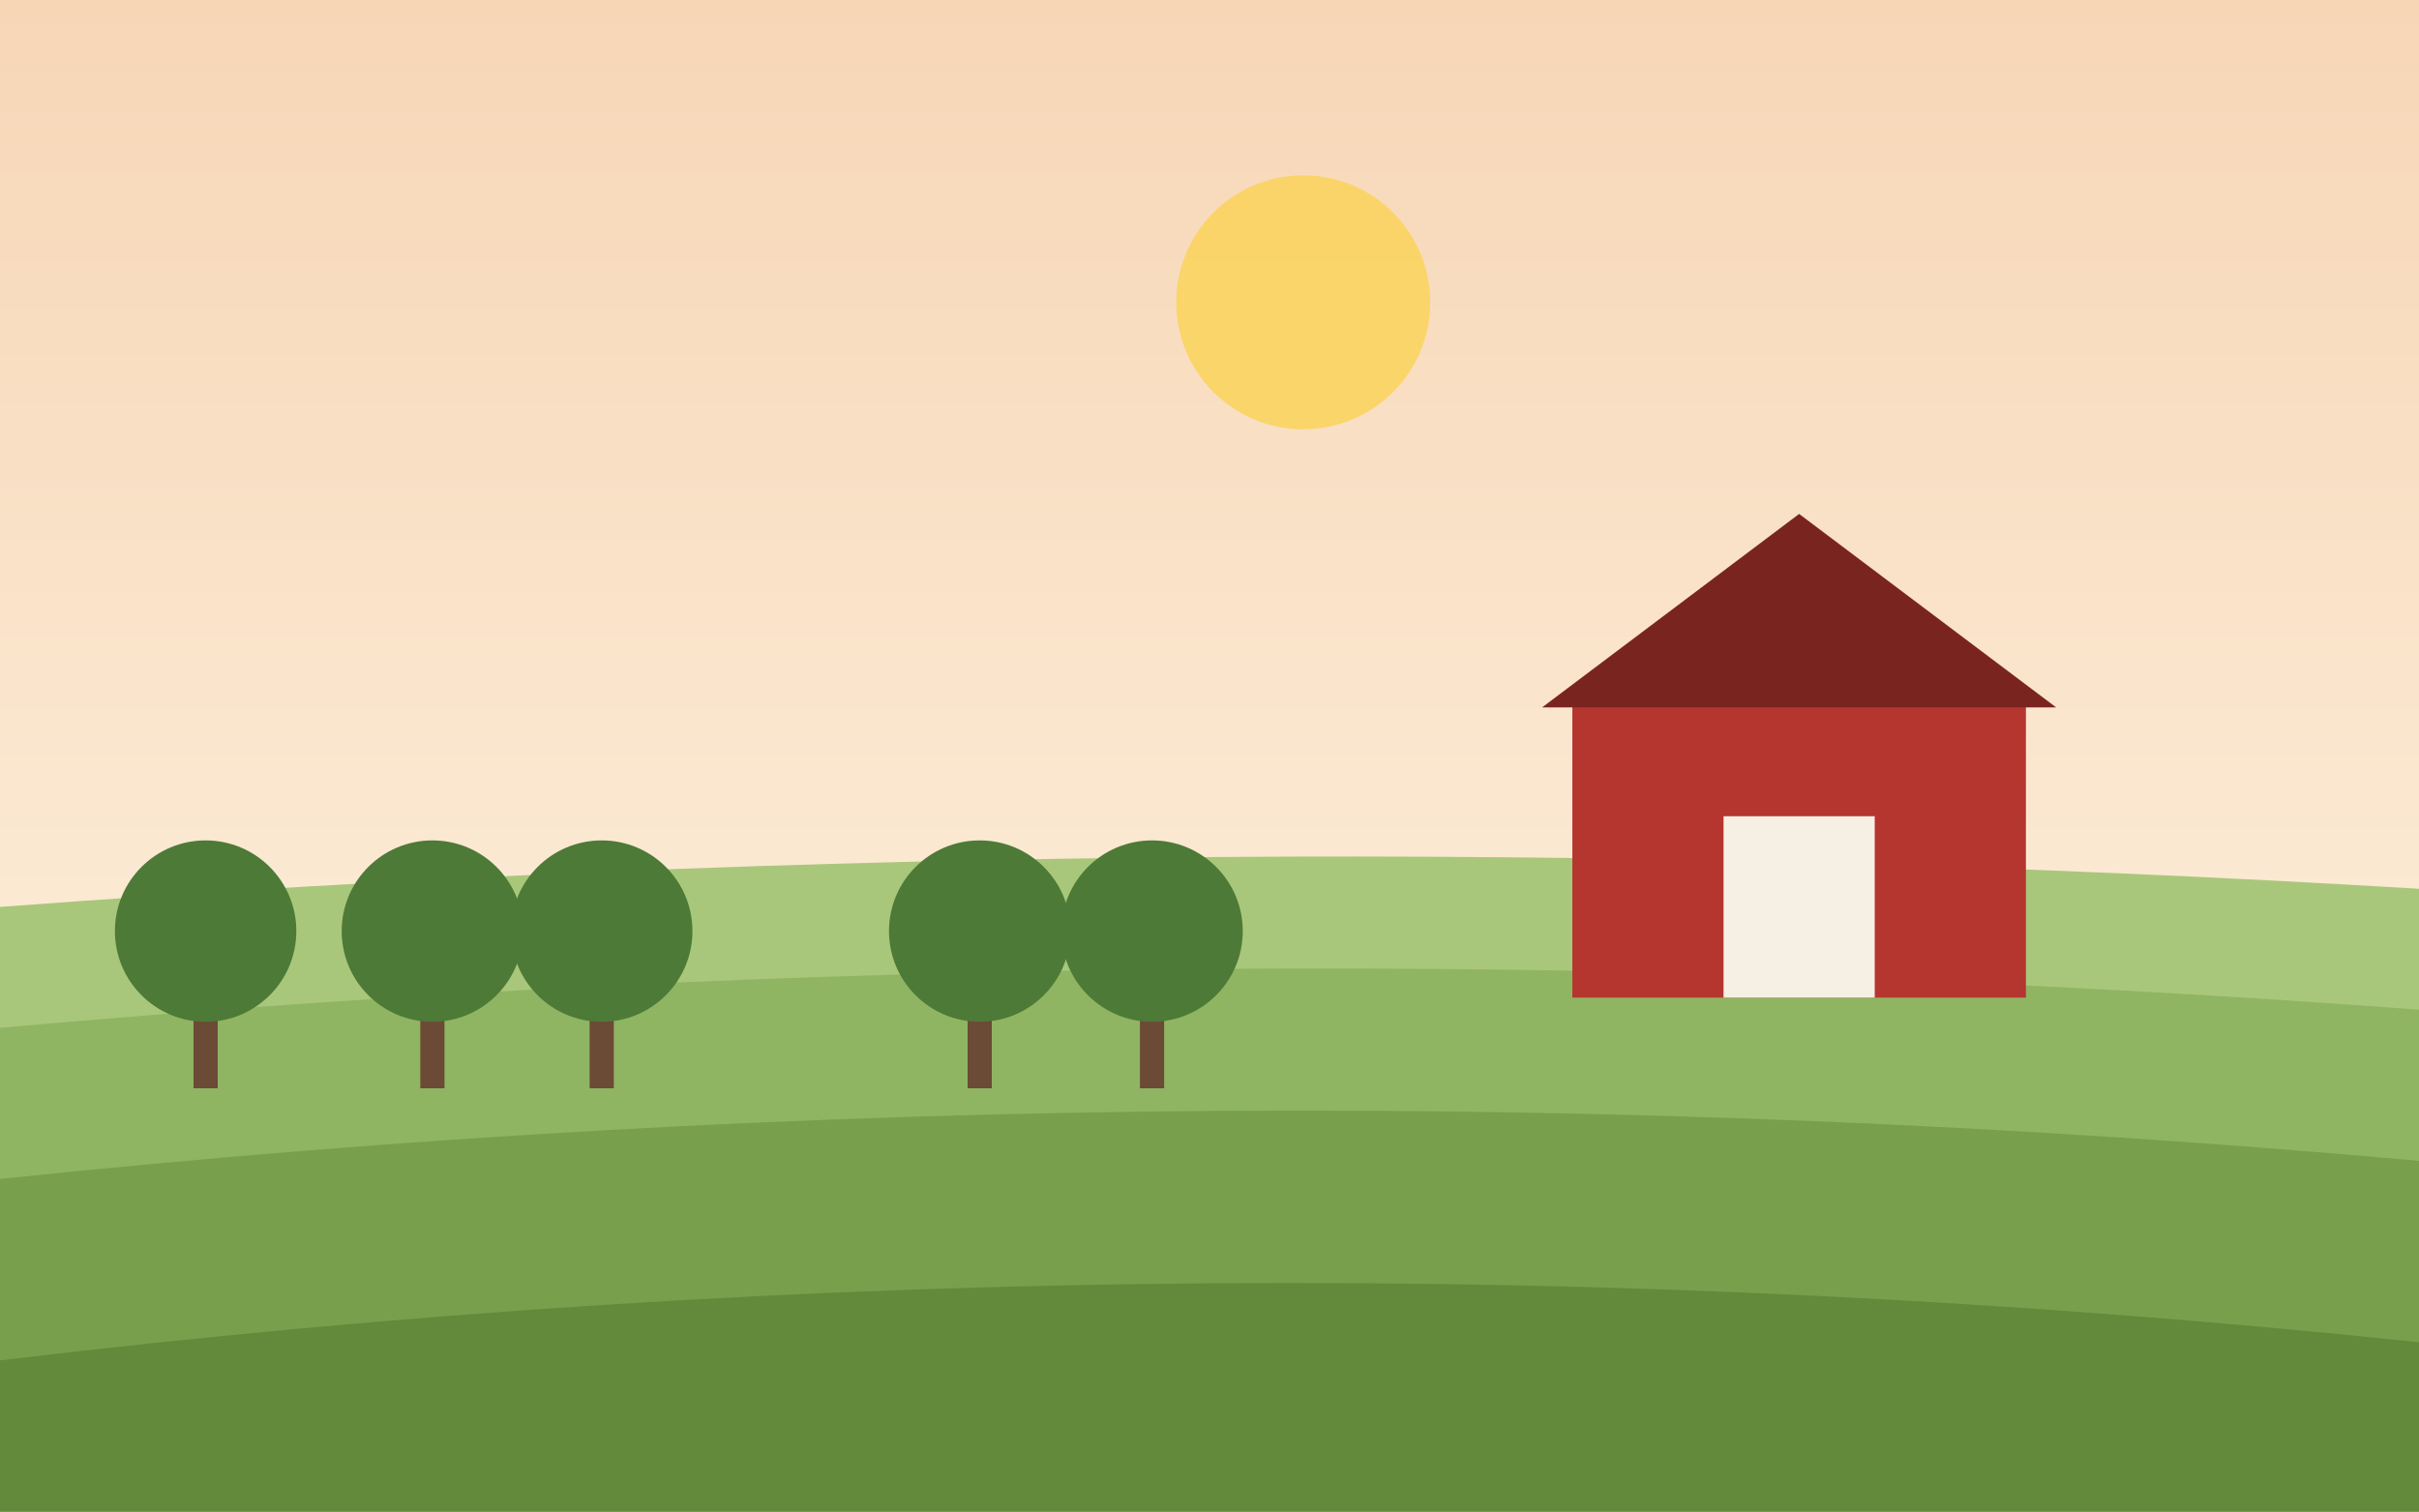
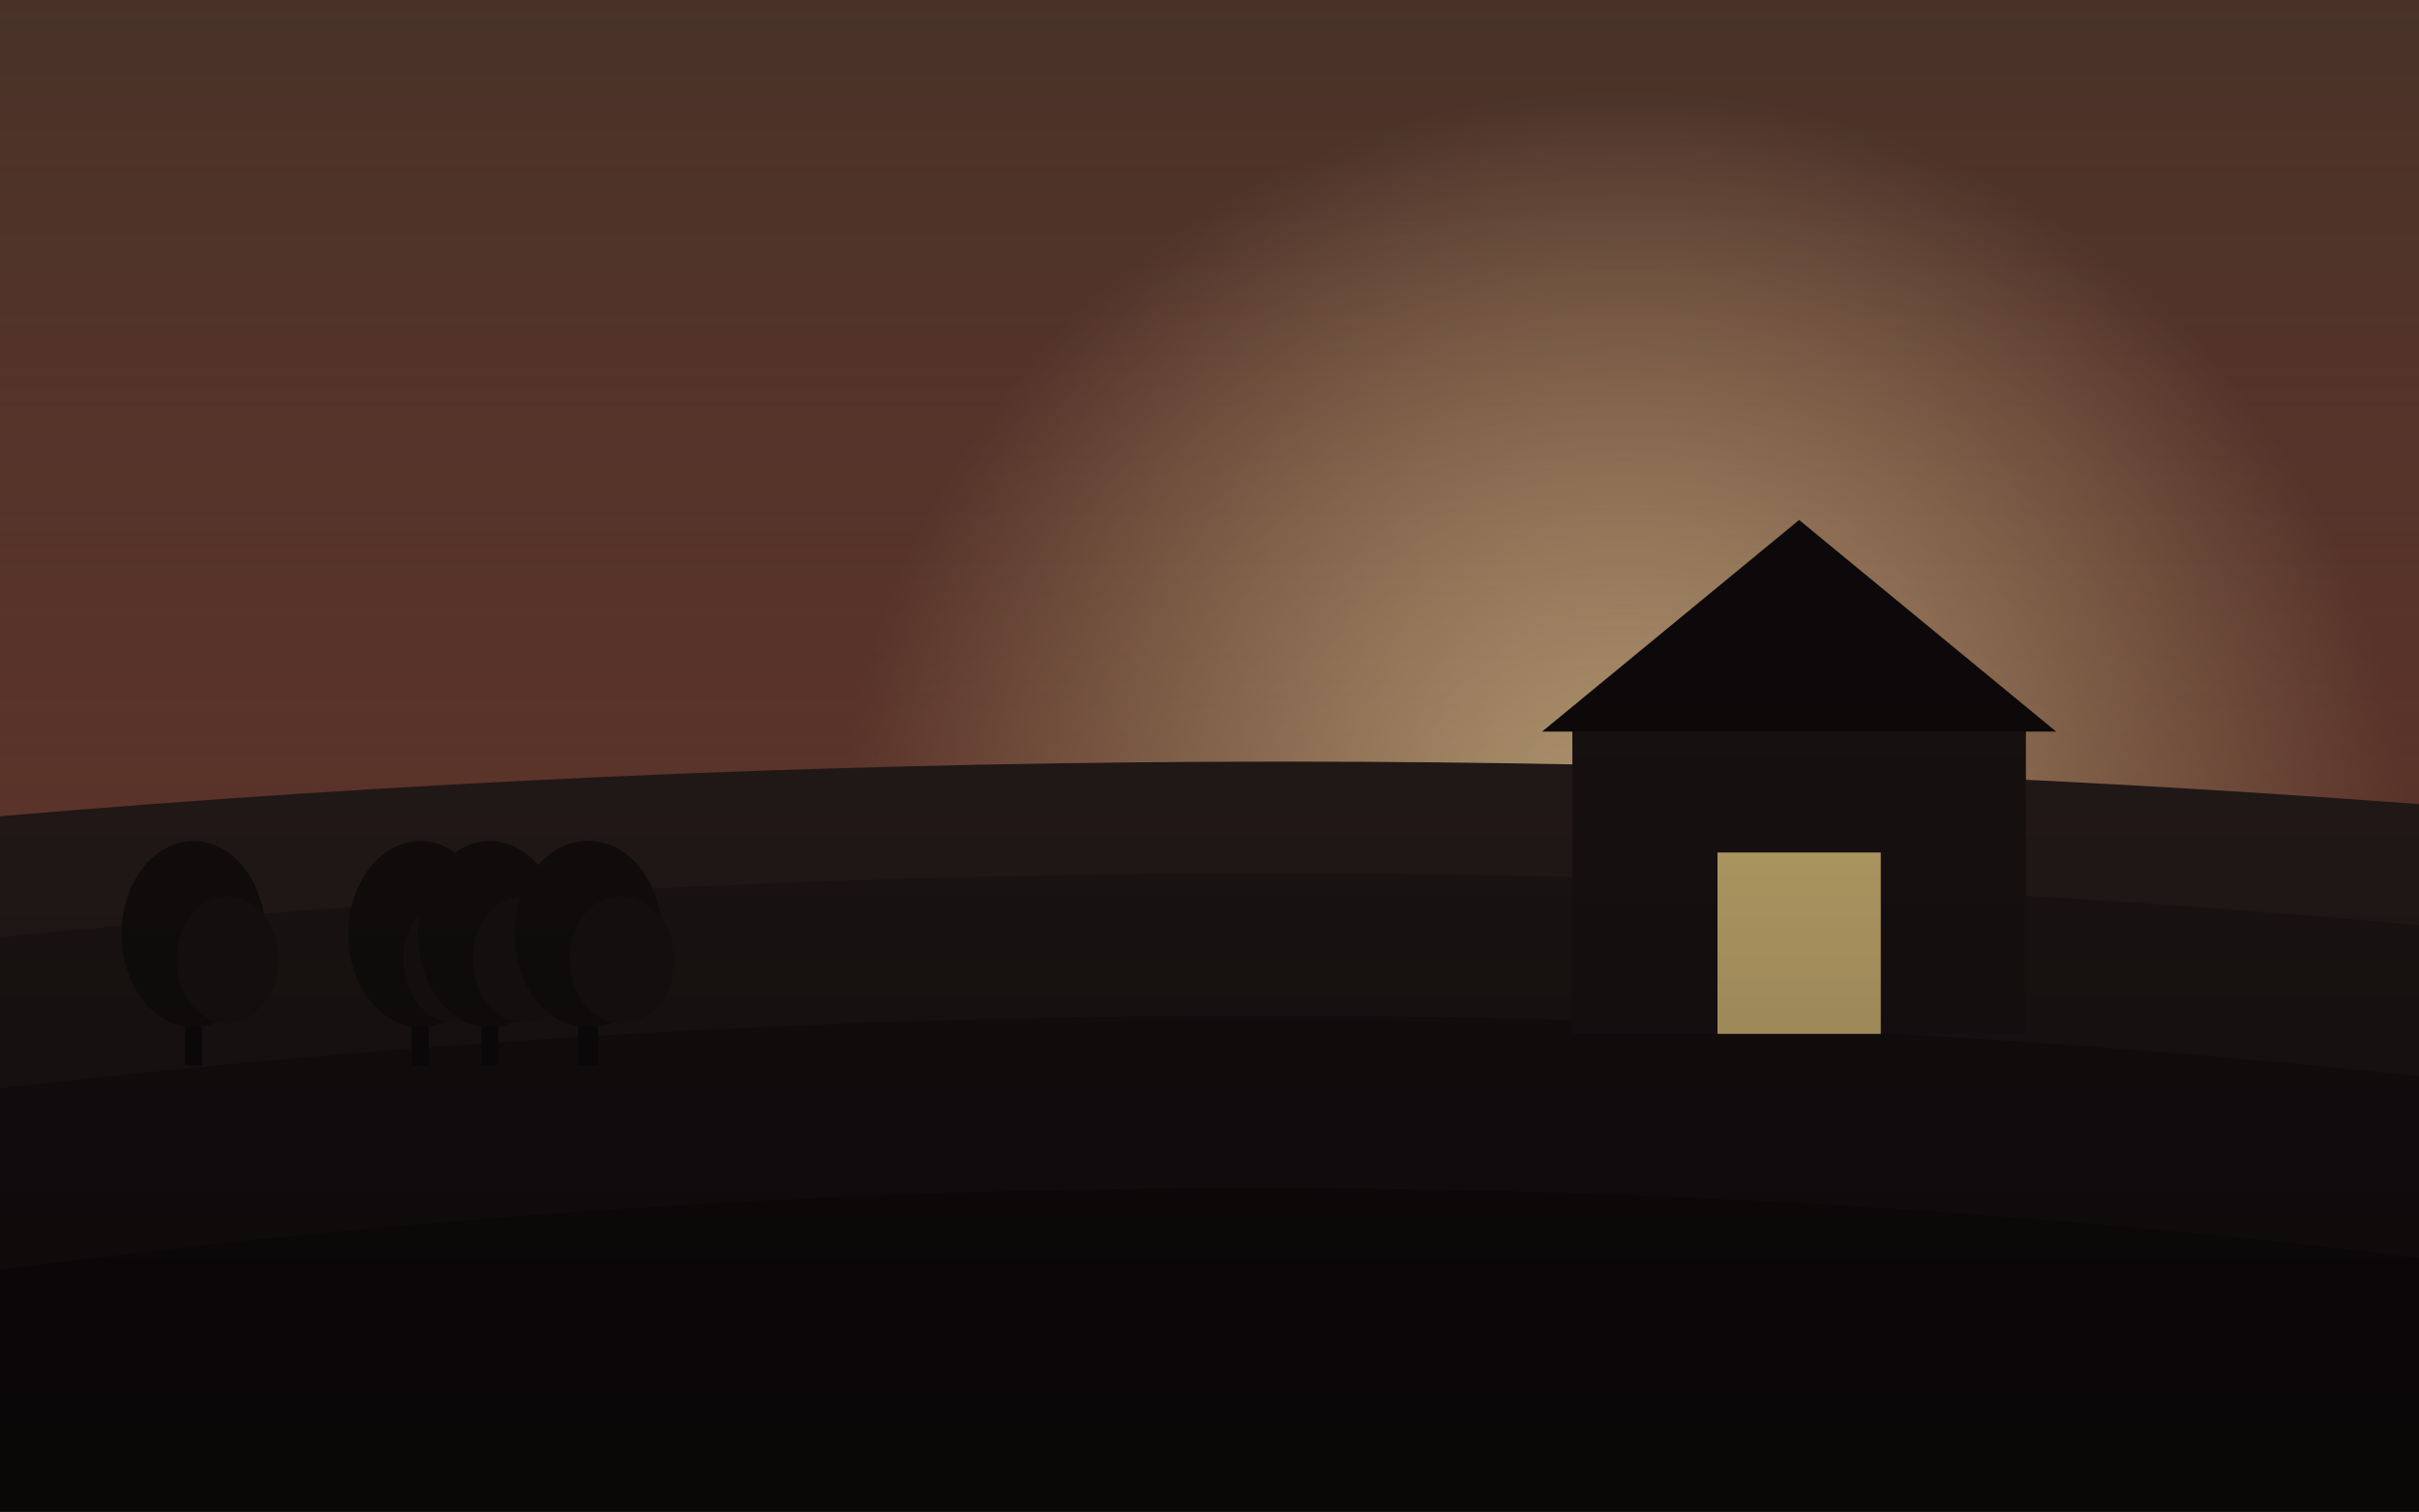
<svg xmlns="http://www.w3.org/2000/svg" viewBox="0 0 800 500" role="img" aria-label="Illustration of Hammonton, NJ">
  <defs>
    <linearGradient id="s" x1="0" y1="0" x2="0" y2="1">
-       <stop offset="0" stop-color="hsl(30,80%,84%)" />
-       <stop offset="1" stop-color="hsl(40,95%,95%)" />
+       <stop offset="0" stop-color="hsl(18,28%,22%)" />
+       <stop offset=".55" stop-color="hsl(12,38%,34%)" />
+       <stop offset="1" stop-color="hsl(40,88%,72%)" />
+     </linearGradient>
+     <radialGradient id="g" cx="537" cy="290" r="260" gradientUnits="userSpaceOnUse">
+       <stop offset="0" stop-color="#ffe3a8" stop-opacity=".85" />
+       <stop offset="1" stop-color="#ffe3a8" stop-opacity="0" />
+     </radialGradient>
+     <linearGradient id="v" x1="0" y1="0" x2="0" y2="1">
+       <stop offset="0" stop-color="#000" stop-opacity="0" />
+       <stop offset="1" stop-color="#000" stop-opacity=".45" />
    </linearGradient>
  </defs>
  <rect width="800" height="500" fill="url(#s)" />
-   <circle cx="431" cy="100" r="42" fill="#fbd45f" opacity=".9" />
-   <path d="M0 300 Q400.0 270 800 294 V500 H0Z" fill="#a9c77a" />
-   <path d="M0 340 Q400.0 304 800 334 V500 H0Z" fill="#8fb562" />
-   <path d="M0 390 Q400.0 348 800 384 V500 H0Z" fill="#779f4c" />
-   <path d="M0 450 Q400.0 402 800 444 V500 H0Z" fill="#628a3a" />
-   <rect x="520" y="230" width="150" height="100" fill="#b5352f" />
-   <path d="M510 234 L595 170 L680 234Z" fill="#7a2420" />
-   <rect x="570" y="270" width="50" height="60" fill="#f6f0e4" />
-   <rect x="320" y="320" width="8" height="40" fill="#6b4a36" />
-   <circle cx="324" cy="308" r="30" fill="#4d7a37" />
-   <rect x="377" y="320" width="8" height="40" fill="#6b4a36" />
-   <circle cx="381" cy="308" r="30" fill="#4d7a37" />
-   <rect x="64" y="320" width="8" height="40" fill="#6b4a36" />
-   <circle cx="68" cy="308" r="30" fill="#4d7a37" />
-   <rect x="195" y="320" width="8" height="40" fill="#6b4a36" />
-   <circle cx="199" cy="308" r="30" fill="#4d7a37" />
-   <rect x="139" y="320" width="8" height="40" fill="#6b4a36" />
-   <circle cx="143" cy="308" r="30" fill="#4d7a37" />
+   <rect width="800" height="500" fill="url(#g)" />
+   <path d="M0 270 Q400.0 236 800 266 V500 H0Z" fill="#2a1f1d" />
+   <path d="M0 310 Q400.0 270 800 306 V500 H0Z" fill="#201817" />
+   <path d="M0 360 Q400.0 314 800 356 V500 H0Z" fill="#181112" />
+   <path d="M0 420 Q400.0 368 800 416 V500 H0Z" fill="#120c0d" />
+   <rect x="520" y="238" width="150" height="104" fill="#1c1415" />
+   <path d="M510 242 L595 172 L680 242Z" fill="#100b0c" />
+   <rect x="568" y="282" width="54" height="60" fill="#f8d98c" opacity=".9" />
+   <rect x="61.2" y="324.4" width="5.6" height="28.0" fill="#0f0b0c" />
+   <ellipse cx="64" cy="309.0" rx="23.8" ry="30.8" fill="#14100f" />
+   <ellipse cx="75.2" cy="317.4" rx="16.8" ry="21.0" fill="#1a1514" />
+   <rect x="192.2" y="324.4" width="5.6" height="28.0" fill="#0f0b0c" />
+   <ellipse cx="195" cy="309.0" rx="23.8" ry="30.8" fill="#14100f" />
+   <ellipse cx="206.2" cy="317.4" rx="16.8" ry="21.0" fill="#1a1514" />
+   <rect x="136.2" y="324.4" width="5.6" height="28.0" fill="#0f0b0c" />
+   <ellipse cx="139" cy="309.0" rx="23.8" ry="30.8" fill="#14100f" />
+   <ellipse cx="150.2" cy="317.4" rx="16.8" ry="21.0" fill="#1a1514" />
+   <rect x="159.2" y="324.4" width="5.6" height="28.0" fill="#0f0b0c" />
+   <ellipse cx="162" cy="309.0" rx="23.8" ry="30.8" fill="#14100f" />
+   <ellipse cx="173.2" cy="317.4" rx="16.8" ry="21.0" fill="#1a1514" />
+   <rect x="191.2" y="324.4" width="5.6" height="28.0" fill="#0f0b0c" />
+   <ellipse cx="194" cy="309.0" rx="23.8" ry="30.8" fill="#14100f" />
+   <ellipse cx="205.2" cy="317.4" rx="16.8" ry="21.0" fill="#1a1514" />
+   <rect width="800" height="500" fill="url(#v)" />
</svg>
